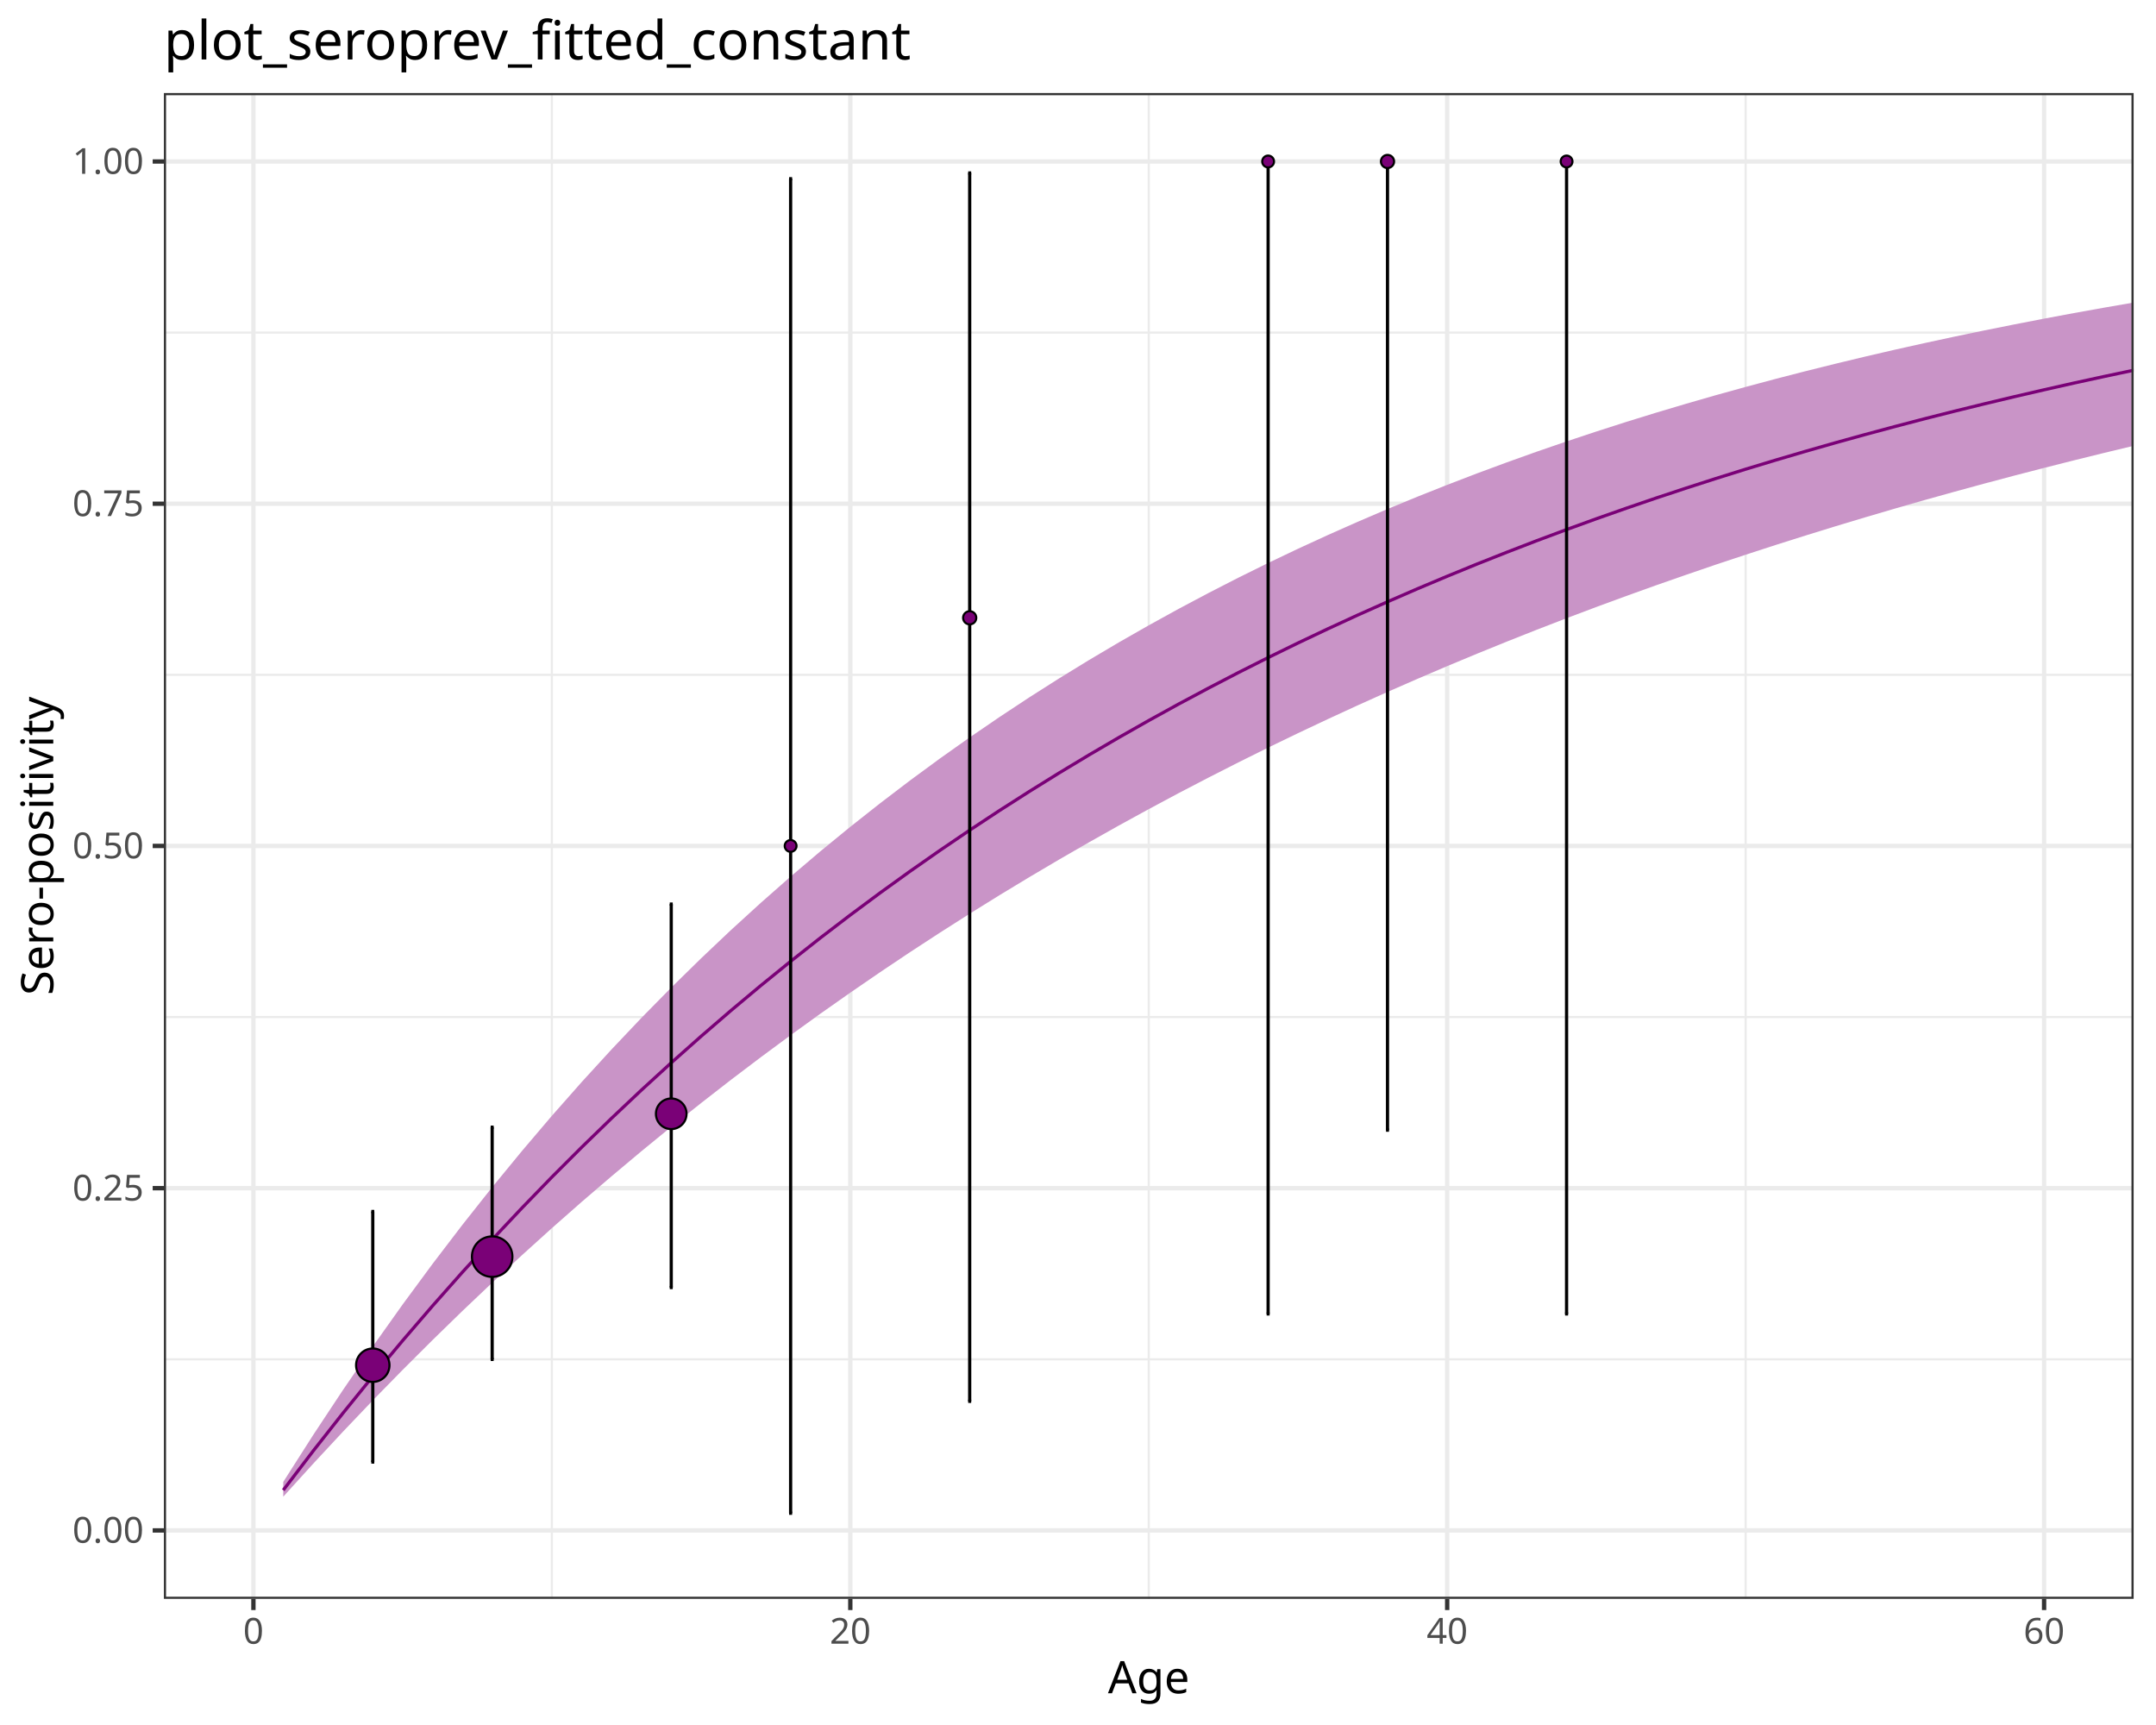
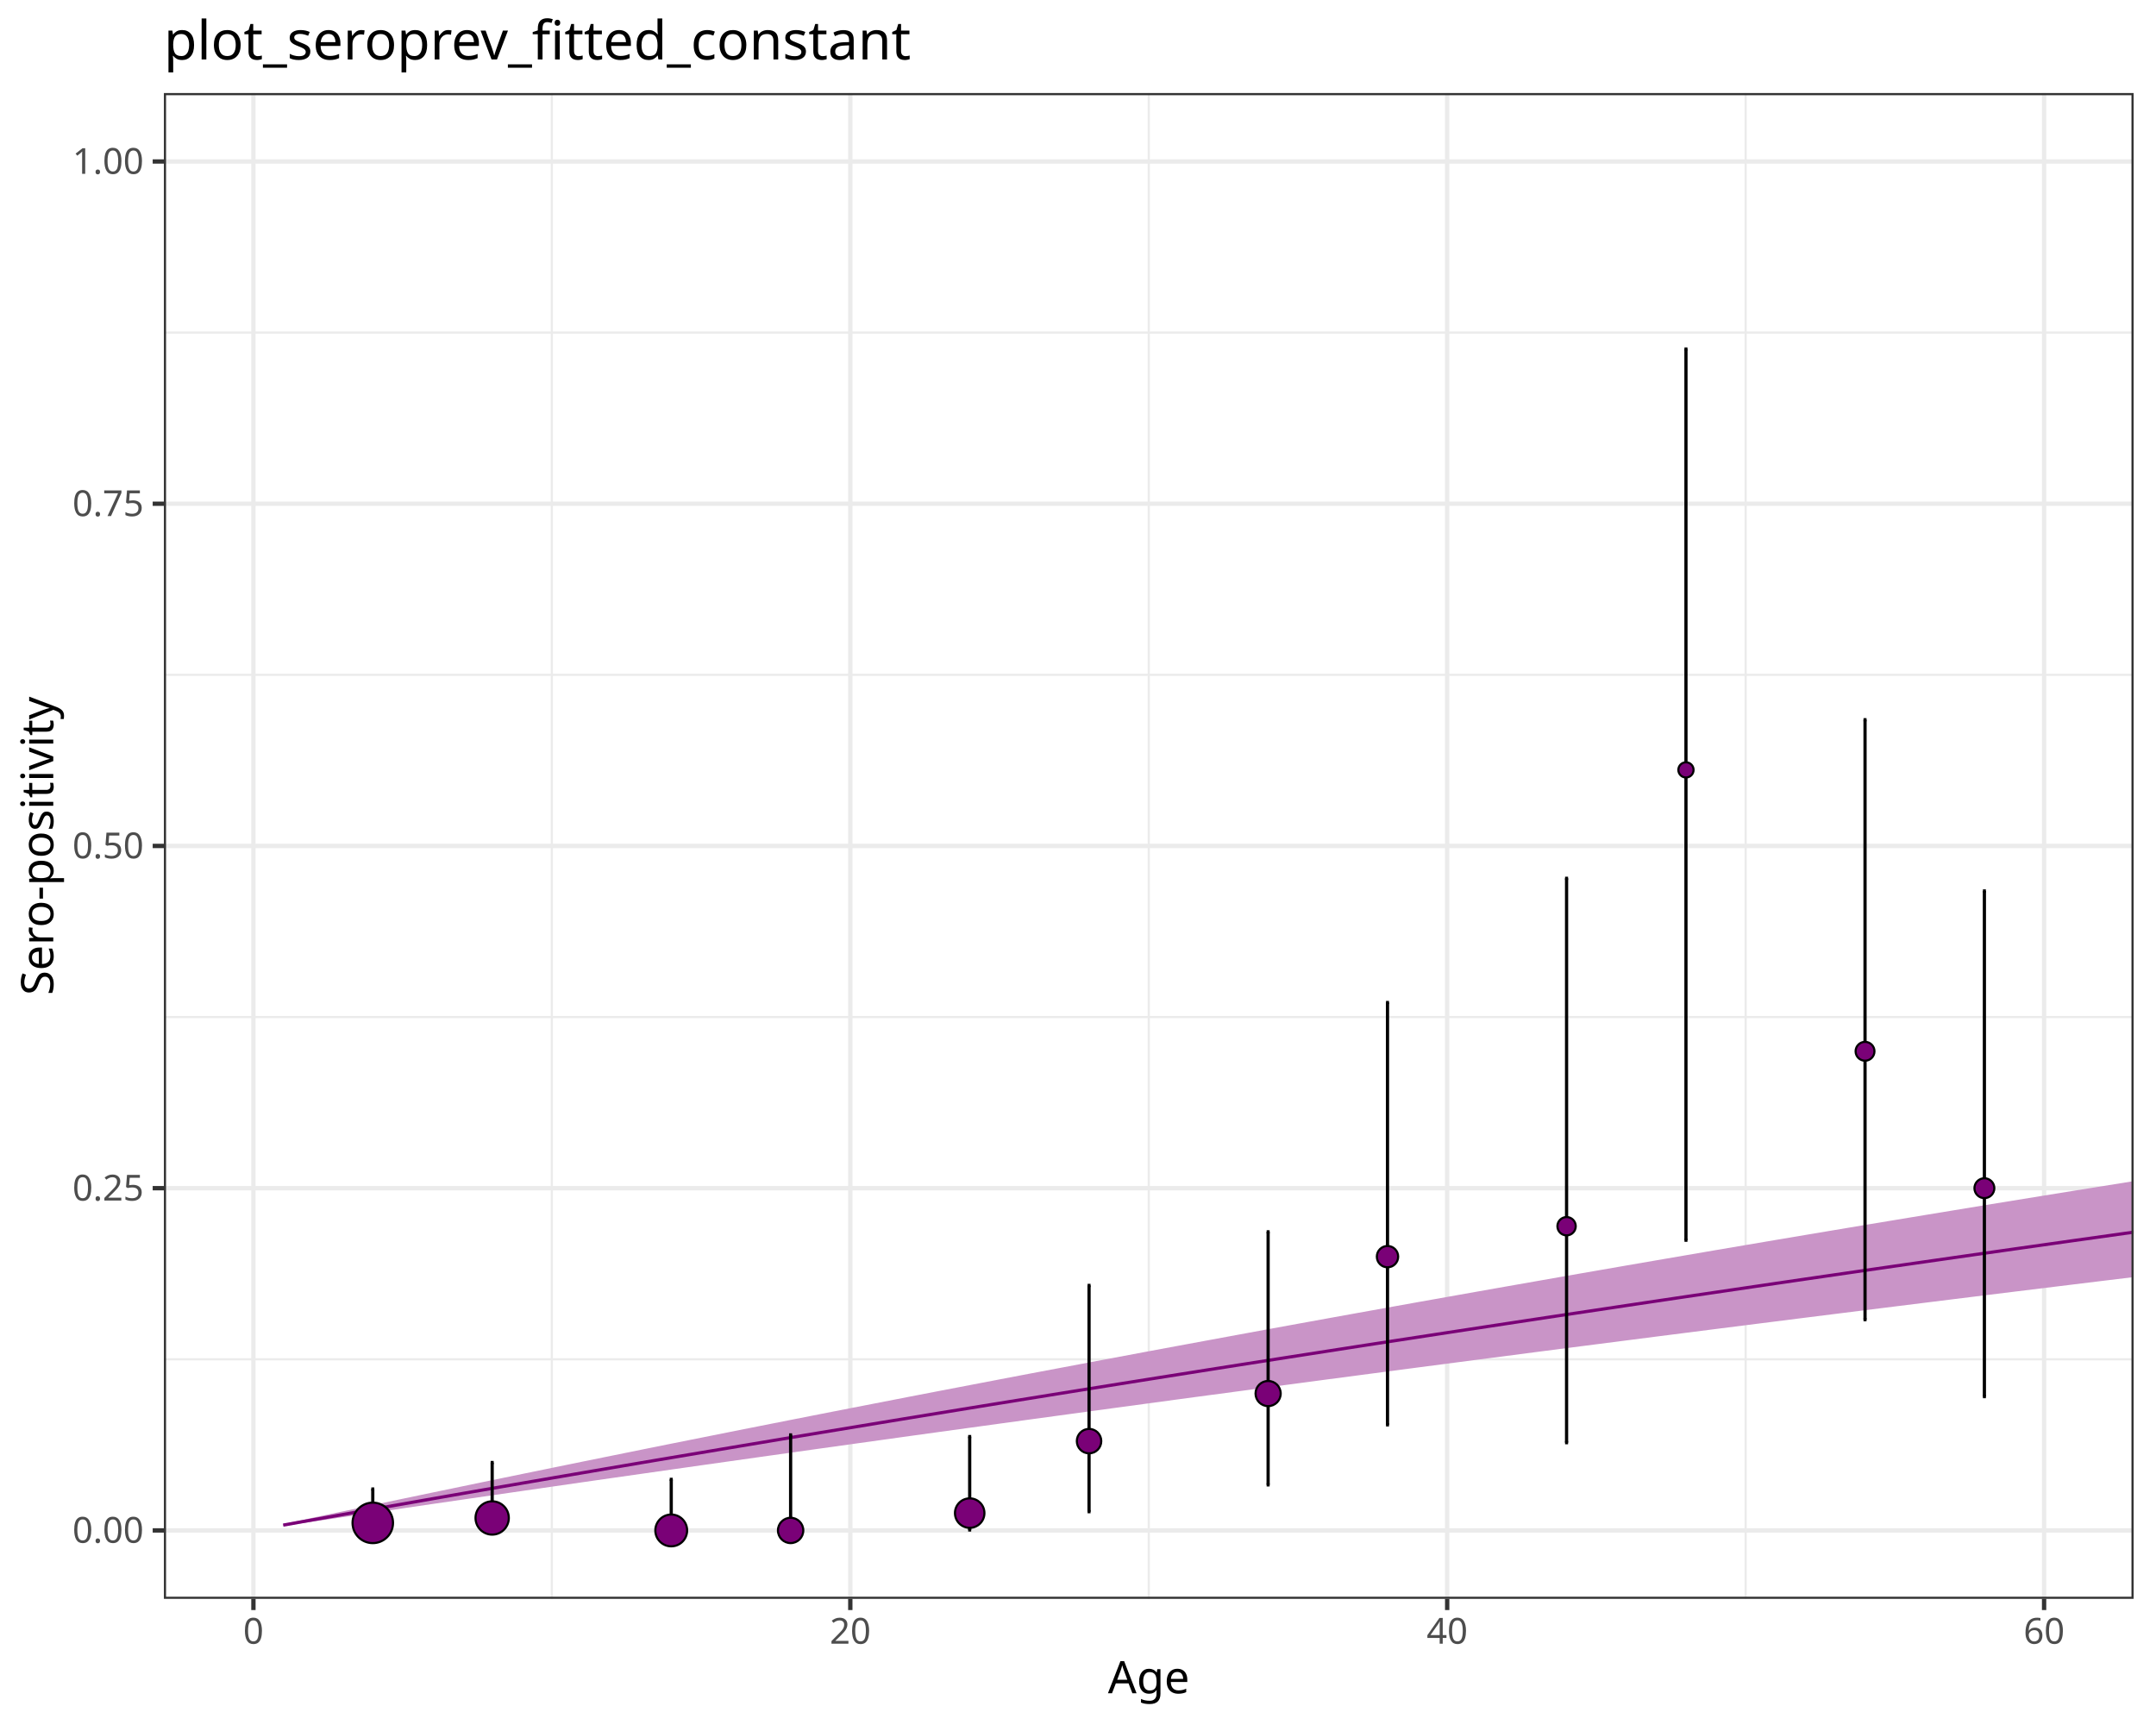
<svg xmlns="http://www.w3.org/2000/svg" class="svglite" data-engine-version="2.0" width="720.00pt" height="576.00pt" viewBox="0 0 720.00 576.00">
  <defs>
    <style type="text/css">
    .svglite line, .svglite polyline, .svglite polygon, .svglite path, .svglite rect, .svglite circle {
      fill: none;
      stroke: #000000;
      stroke-linecap: round;
      stroke-linejoin: round;
      stroke-miterlimit: 10.00;
    }
  </style>
  </defs>
  <rect width="100%" height="100%" style="stroke: none; fill: #FFFFFF;" />
  <defs>
    <clipPath id="cpMC4wMHw3MjAuMDB8MC4wMHw1NzYuMDA=">
      <rect x="0.00" y="0.00" width="720.00" height="576.00" />
    </clipPath>
  </defs>
  <g clip-path="url(#cpMC4wMHw3MjAuMDB8MC4wMHw1NzYuMDA=)">
    <rect x="0.00" y="0.00" width="720.00" height="576.00" style="stroke-width: 1.45; stroke: #FFFFFF; fill: #FFFFFF;" />
  </g>
  <defs>
    <clipPath id="cpNTQuNzN8NzEyLjUzfDMxLjA3fDUzMy44OA==">
      <rect x="54.73" y="31.07" width="657.80" height="502.81" />
    </clipPath>
  </defs>
  <g clip-path="url(#cpNTQuNzN8NzEyLjUzfDMxLjA3fDUzMy44OA==)">
    <rect x="54.73" y="31.07" width="657.80" height="502.81" style="stroke-width: 1.45; stroke: none; fill: #FFFFFF;" />
    <polyline points="54.73,453.89 712.53,453.89 " style="stroke-width: 0.73; stroke: #EBEBEB; stroke-linecap: butt;" />
    <polyline points="54.73,339.61 712.53,339.61 " style="stroke-width: 0.73; stroke: #EBEBEB; stroke-linecap: butt;" />
    <polyline points="54.73,225.34 712.53,225.34 " style="stroke-width: 0.73; stroke: #EBEBEB; stroke-linecap: butt;" />
    <polyline points="54.73,111.06 712.53,111.06 " style="stroke-width: 0.73; stroke: #EBEBEB; stroke-linecap: butt;" />
    <polyline points="184.29,533.88 184.29,31.07 " style="stroke-width: 0.73; stroke: #EBEBEB; stroke-linecap: butt;" />
    <polyline points="383.63,533.88 383.63,31.07 " style="stroke-width: 0.73; stroke: #EBEBEB; stroke-linecap: butt;" />
    <polyline points="582.96,533.88 582.96,31.07 " style="stroke-width: 0.73; stroke: #EBEBEB; stroke-linecap: butt;" />
    <polyline points="54.73,511.03 712.53,511.03 " style="stroke-width: 1.45; stroke: #EBEBEB; stroke-linecap: butt;" />
    <polyline points="54.73,396.75 712.53,396.75 " style="stroke-width: 1.45; stroke: #EBEBEB; stroke-linecap: butt;" />
    <polyline points="54.73,282.47 712.53,282.47 " style="stroke-width: 1.45; stroke: #EBEBEB; stroke-linecap: butt;" />
    <polyline points="54.73,168.20 712.53,168.20 " style="stroke-width: 1.45; stroke: #EBEBEB; stroke-linecap: butt;" />
    <polyline points="54.73,53.92 712.53,53.92 " style="stroke-width: 1.45; stroke: #EBEBEB; stroke-linecap: butt;" />
    <polyline points="84.63,533.88 84.63,31.07 " style="stroke-width: 1.45; stroke: #EBEBEB; stroke-linecap: butt;" />
    <polyline points="283.96,533.88 283.96,31.07 " style="stroke-width: 1.45; stroke: #EBEBEB; stroke-linecap: butt;" />
    <polyline points="483.29,533.88 483.29,31.07 " style="stroke-width: 1.45; stroke: #EBEBEB; stroke-linecap: butt;" />
    <polyline points="682.63,533.88 682.63,31.07 " style="stroke-width: 1.45; stroke: #EBEBEB; stroke-linecap: butt;" />
-     <polygon points="94.59,494.83 104.56,479.21 114.53,464.14 124.49,449.60 134.46,435.58 144.43,422.06 154.39,409.02 164.36,396.43 174.33,384.30 184.29,372.59 194.26,361.30 204.23,350.41 214.19,339.90 224.16,329.77 234.13,320.00 244.09,310.57 254.06,301.48 264.03,292.70 273.99,284.24 283.96,276.08 293.93,268.21 303.89,260.62 313.86,253.29 323.83,246.23 333.79,239.42 343.76,232.84 353.73,226.50 363.69,220.39 373.66,214.49 383.63,208.80 393.59,203.31 403.56,198.02 413.53,192.91 423.49,187.99 433.46,183.24 443.43,178.66 453.39,174.24 463.36,169.97 473.33,165.86 483.29,161.90 493.26,158.07 503.23,154.38 513.19,150.82 523.16,147.39 533.13,144.08 543.09,140.88 553.06,137.80 563.03,134.83 572.99,131.96 582.96,129.20 592.93,126.53 602.89,123.96 612.86,121.48 622.83,119.08 632.79,116.77 642.76,114.55 652.73,112.40 662.69,110.33 672.66,108.33 682.63,106.40 692.59,104.54 702.56,102.75 712.53,101.02 722.49,99.35 732.46,97.74 742.43,96.19 752.39,94.69 762.36,93.24 772.33,91.85 782.29,90.51 792.26,89.21 802.23,87.96 812.19,86.75 822.16,85.59 832.13,84.47 842.09,83.39 852.06,82.34 862.03,81.34 872.00,80.36 881.96,79.43 881.96,116.04 872.00,117.61 862.03,119.22 852.06,120.87 842.09,122.56 832.13,124.30 822.16,126.07 812.19,127.90 802.23,129.77 792.26,131.68 782.29,133.65 772.33,135.66 762.36,137.73 752.39,139.84 742.43,142.01 732.46,144.24 722.49,146.52 712.53,148.86 702.56,151.26 692.59,153.72 682.63,156.24 672.66,158.82 662.69,161.47 652.73,164.19 642.76,166.97 632.79,169.83 622.83,172.76 612.86,175.76 602.89,178.84 592.93,181.99 582.96,185.23 572.99,188.54 563.03,191.95 553.06,195.43 543.09,199.01 533.13,202.67 523.16,206.43 513.19,210.28 503.23,214.23 493.26,218.28 483.29,222.43 473.33,226.69 463.36,231.05 453.39,235.53 443.43,240.12 433.46,244.82 423.49,249.64 413.53,254.59 403.56,259.66 393.59,264.85 383.63,270.18 373.66,275.64 363.69,281.25 353.73,286.99 343.76,292.88 333.79,298.91 323.83,305.10 313.86,311.45 303.89,317.95 293.93,324.62 283.96,331.46 273.99,338.47 264.03,345.66 254.06,353.03 244.09,360.58 234.13,368.33 224.16,376.27 214.19,384.42 204.23,392.77 194.26,401.32 184.29,410.10 174.33,419.10 164.36,428.32 154.39,437.78 144.43,447.48 134.46,457.42 124.49,467.61 114.53,478.06 104.56,488.78 94.59,499.76 " style="stroke-width: 0.00; stroke: none; stroke-linecap: butt; fill: #C994C7;" />
-     <polyline points="94.59,494.83 104.56,479.21 114.53,464.14 124.49,449.60 134.46,435.58 144.43,422.06 154.39,409.02 164.36,396.43 174.33,384.30 184.29,372.59 194.26,361.30 204.23,350.41 214.19,339.90 224.16,329.77 234.13,320.00 244.09,310.57 254.06,301.48 264.03,292.70 273.99,284.24 283.96,276.08 293.93,268.21 303.89,260.62 313.86,253.29 323.83,246.23 333.79,239.42 343.76,232.84 353.73,226.50 363.69,220.39 373.66,214.49 383.63,208.80 393.59,203.31 403.56,198.02 413.53,192.91 423.49,187.99 433.46,183.24 443.43,178.66 453.39,174.24 463.36,169.97 473.33,165.86 483.29,161.90 493.26,158.07 503.23,154.38 513.19,150.82 523.16,147.39 533.13,144.08 543.09,140.88 553.06,137.80 563.03,134.83 572.99,131.96 582.96,129.20 592.93,126.53 602.89,123.96 612.86,121.48 622.83,119.08 632.79,116.77 642.76,114.55 652.73,112.40 662.69,110.33 672.66,108.33 682.63,106.40 692.59,104.54 702.56,102.75 712.53,101.02 722.49,99.35 732.46,97.74 742.43,96.19 752.39,94.69 762.36,93.24 772.33,91.85 782.29,90.51 792.26,89.21 802.23,87.96 812.19,86.75 822.16,85.59 832.13,84.47 842.09,83.39 852.06,82.34 862.03,81.34 872.00,80.36 881.96,79.43 " style="stroke-width: 1.07; stroke: none; stroke-linecap: butt;" />
-     <polyline points="881.96,116.04 872.00,117.61 862.03,119.22 852.06,120.87 842.09,122.56 832.13,124.30 822.16,126.07 812.19,127.90 802.23,129.77 792.26,131.68 782.29,133.65 772.33,135.66 762.36,137.73 752.39,139.84 742.43,142.01 732.46,144.24 722.49,146.52 712.53,148.86 702.56,151.26 692.59,153.72 682.63,156.24 672.66,158.82 662.69,161.47 652.73,164.19 642.76,166.97 632.79,169.83 622.83,172.76 612.86,175.76 602.89,178.84 592.93,181.99 582.96,185.23 572.99,188.54 563.03,191.95 553.06,195.43 543.09,199.01 533.13,202.67 523.16,206.43 513.19,210.28 503.23,214.23 493.26,218.28 483.29,222.43 473.33,226.69 463.36,231.05 453.39,235.53 443.43,240.12 433.46,244.82 423.49,249.64 413.53,254.59 403.56,259.66 393.59,264.85 383.63,270.18 373.66,275.64 363.69,281.25 353.73,286.99 343.76,292.88 333.79,298.91 323.83,305.10 313.86,311.45 303.89,317.95 293.93,324.62 283.96,331.46 273.99,338.47 264.03,345.66 254.06,353.03 244.09,360.58 234.13,368.33 224.16,376.27 214.19,384.42 204.23,392.77 194.26,401.32 184.29,410.10 174.33,419.10 164.36,428.32 154.39,437.78 144.43,447.48 134.46,457.42 124.49,467.61 114.53,478.06 104.56,488.78 94.59,499.76 " style="stroke-width: 1.07; stroke: none; stroke-linecap: butt;" />
-     <polyline points="94.59,497.58 104.56,484.53 114.53,471.87 124.49,459.58 134.46,447.65 144.43,436.07 154.39,424.83 164.36,413.92 174.33,403.33 184.29,393.05 194.26,383.08 204.23,373.40 214.19,364.00 224.16,354.88 234.13,346.03 244.09,337.44 254.06,329.10 264.03,321.01 273.99,313.15 283.96,305.53 293.93,298.13 303.89,290.95 313.86,283.98 323.83,277.21 333.79,270.64 343.76,264.27 353.73,258.08 363.69,252.08 373.66,246.25 383.63,240.59 393.59,235.10 403.56,229.78 413.53,224.60 423.49,219.58 433.46,214.71 443.43,209.98 453.39,205.39 463.36,200.94 473.33,196.61 483.29,192.42 493.26,188.34 503.23,184.39 513.19,180.55 523.16,176.83 533.13,173.21 543.09,169.71 553.06,166.30 563.03,163.00 572.99,159.79 582.96,156.67 592.93,153.65 602.89,150.72 612.86,147.87 622.83,145.11 632.79,142.43 642.76,139.82 652.73,137.30 662.69,134.85 672.66,132.47 682.63,130.16 692.59,127.91 702.56,125.74 712.53,123.63 722.49,121.58 732.46,119.59 742.43,117.65 752.39,115.78 762.36,113.96 772.33,112.20 782.29,110.48 792.26,108.82 802.23,107.20 812.19,105.64 822.16,104.12 832.13,102.64 842.09,101.21 852.06,99.82 862.03,98.47 872.00,97.16 881.96,95.88 " style="stroke-width: 1.07; stroke: #7A0177; stroke-linecap: butt;" />
-     <polyline points="124.00,404.53 124.99,404.53 " style="stroke-width: 1.07; stroke-linecap: butt;" />
-     <polyline points="124.49,404.53 124.49,488.20 " style="stroke-width: 1.07; stroke-linecap: butt;" />
-     <polyline points="124.00,488.20 124.99,488.20 " style="stroke-width: 1.07; stroke-linecap: butt;" />
-     <polyline points="163.86,376.38 164.86,376.38 " style="stroke-width: 1.07; stroke-linecap: butt;" />
-     <polyline points="164.36,376.38 164.36,453.92 " style="stroke-width: 1.07; stroke-linecap: butt;" />
-     <polyline points="163.86,453.92 164.86,453.92 " style="stroke-width: 1.07; stroke-linecap: butt;" />
-     <polyline points="223.66,301.88 224.66,301.88 " style="stroke-width: 1.07; stroke-linecap: butt;" />
-     <polyline points="224.16,301.88 224.16,429.92 " style="stroke-width: 1.07; stroke-linecap: butt;" />
-     <polyline points="223.66,429.92 224.66,429.92 " style="stroke-width: 1.07; stroke-linecap: butt;" />
-     <polyline points="263.53,59.67 264.53,59.67 " style="stroke-width: 1.07; stroke-linecap: butt;" />
-     <polyline points="264.03,59.67 264.03,505.28 " style="stroke-width: 1.07; stroke-linecap: butt;" />
-     <polyline points="263.53,505.28 264.53,505.28 " style="stroke-width: 1.07; stroke-linecap: butt;" />
-     <polyline points="323.33,57.76 324.33,57.76 " style="stroke-width: 1.07; stroke-linecap: butt;" />
-     <polyline points="323.83,57.76 323.83,467.92 " style="stroke-width: 1.07; stroke-linecap: butt;" />
-     <polyline points="323.33,467.92 324.33,467.92 " style="stroke-width: 1.07; stroke-linecap: butt;" />
-     <polyline points="423.00,53.92 423.99,53.92 " style="stroke-width: 1.07; stroke-linecap: butt;" />
-     <polyline points="423.49,53.92 423.49,438.75 " style="stroke-width: 1.07; stroke-linecap: butt;" />
-     <polyline points="423.00,438.75 423.99,438.75 " style="stroke-width: 1.07; stroke-linecap: butt;" />
-     <polyline points="462.86,53.92 463.86,53.92 " style="stroke-width: 1.07; stroke-linecap: butt;" />
-     <polyline points="463.36,53.92 463.36,377.37 " style="stroke-width: 1.07; stroke-linecap: butt;" />
-     <polyline points="462.86,377.37 463.86,377.37 " style="stroke-width: 1.07; stroke-linecap: butt;" />
-     <polyline points="522.66,53.92 523.66,53.92 " style="stroke-width: 1.07; stroke-linecap: butt;" />
-     <polyline points="523.16,53.92 523.16,438.75 " style="stroke-width: 1.07; stroke-linecap: butt;" />
-     <polyline points="522.66,438.75 523.66,438.75 " style="stroke-width: 1.07; stroke-linecap: butt;" />
-     <polyline points="722.00,53.92 722.99,53.92 " style="stroke-width: 1.07; stroke-linecap: butt;" />
-     <polyline points="722.49,53.92 722.49,499.60 " style="stroke-width: 1.07; stroke-linecap: butt;" />
-     <polyline points="722.00,499.60 722.99,499.60 " style="stroke-width: 1.07; stroke-linecap: butt;" />
-     <circle cx="124.49" cy="455.86" r="5.58" style="stroke-width: 0.71; fill: #7A0177;" />
-     <circle cx="164.36" cy="419.61" r="6.76" style="stroke-width: 0.71; fill: #7A0177;" />
-     <circle cx="224.16" cy="371.91" r="5.11" style="stroke-width: 0.71; fill: #7A0177;" />
-     <circle cx="264.03" cy="282.47" r="1.97" style="stroke-width: 0.71; fill: #7A0177;" />
-     <circle cx="323.83" cy="206.29" r="2.20" style="stroke-width: 0.71; fill: #7A0177;" />
-     <circle cx="423.49" cy="53.92" r="1.97" style="stroke-width: 0.71; fill: #7A0177;" />
-     <circle cx="463.36" cy="53.92" r="2.20" style="stroke-width: 0.71; fill: #7A0177;" />
-     <circle cx="523.16" cy="53.92" r="1.97" style="stroke-width: 0.71; fill: #7A0177;" />
-     <circle cx="722.49" cy="53.92" r="1.42" style="stroke-width: 0.71; fill: #7A0177;" />
+     <polygon points="94.59,508.89 104.56,506.77 114.53,504.66 124.49,502.56 134.46,500.46 144.43,498.38 154.39,496.31 164.36,494.24 174.33,492.19 184.29,490.15 194.26,488.11 204.23,486.09 214.19,484.07 224.16,482.06 234.13,480.07 244.09,478.08 254.06,476.10 264.03,474.13 273.99,472.17 283.96,470.22 293.93,468.28 303.89,466.34 313.86,464.42 323.83,462.51 333.79,460.60 343.76,458.70 353.73,456.82 363.69,454.94 373.66,453.07 383.63,451.20 393.59,449.35 403.56,447.51 413.53,445.67 423.49,443.84 433.46,442.02 443.43,440.21 453.39,438.41 463.36,436.62 473.33,434.83 483.29,433.06 493.26,431.29 503.23,429.53 513.19,427.78 523.16,426.03 533.13,424.30 543.09,422.57 553.06,420.85 563.03,419.14 572.99,417.43 582.96,415.74 592.93,414.05 602.89,412.37 612.86,410.70 622.83,409.03 632.79,407.38 642.76,405.73 652.73,404.09 662.69,402.45 672.66,400.83 682.63,399.21 692.59,397.60 702.56,396.00 712.53,394.40 722.49,392.81 732.46,391.23 742.43,389.66 752.39,388.09 762.36,386.53 772.33,384.98 782.29,383.44 792.26,381.90 802.23,380.37 812.19,378.85 822.16,377.33 832.13,375.82 842.09,374.32 852.06,372.83 862.03,371.34 872.00,369.86 881.96,368.39 881.96,406.43 872.00,407.58 862.03,408.73 852.06,409.88 842.09,411.04 832.13,412.20 822.16,413.37 812.19,414.54 802.23,415.71 792.26,416.89 782.29,418.07 772.33,419.25 762.36,420.44 752.39,421.63 742.43,422.83 732.46,424.03 722.49,425.23 712.53,426.44 702.56,427.65 692.59,428.87 682.63,430.09 672.66,431.31 662.69,432.54 652.73,433.77 642.76,435.01 632.79,436.25 622.83,437.49 612.86,438.74 602.89,439.99 592.93,441.25 582.96,442.51 572.99,443.77 563.03,445.04 553.06,446.31 543.09,447.59 533.13,448.87 523.16,450.15 513.19,451.44 503.23,452.74 493.26,454.03 483.29,455.34 473.33,456.64 463.36,457.95 453.39,459.27 443.43,460.58 433.46,461.91 423.49,463.23 413.53,464.57 403.56,465.90 393.59,467.24 383.63,468.59 373.66,469.94 363.69,471.29 353.73,472.65 343.76,474.01 333.79,475.38 323.83,476.75 313.86,478.12 303.89,479.50 293.93,480.89 283.96,482.28 273.99,483.67 264.03,485.07 254.06,486.47 244.09,487.88 234.13,489.29 224.16,490.71 214.19,492.13 204.23,493.55 194.26,494.98 184.29,496.42 174.33,497.86 164.36,499.30 154.39,500.75 144.43,502.20 134.46,503.66 124.49,505.13 114.53,506.59 104.56,508.07 94.59,509.54 " style="stroke-width: 0.00; stroke: none; stroke-linecap: butt; fill: #C994C7;" />
+     <polyline points="94.59,508.89 104.56,506.77 114.53,504.66 124.49,502.56 134.46,500.46 144.43,498.38 154.39,496.31 164.36,494.24 174.33,492.19 184.29,490.15 194.26,488.11 204.23,486.09 214.19,484.07 224.16,482.06 234.13,480.07 244.09,478.08 254.06,476.10 264.03,474.13 273.99,472.17 283.96,470.22 293.93,468.28 303.89,466.34 313.86,464.42 323.83,462.51 333.79,460.60 343.76,458.70 353.73,456.82 363.69,454.94 373.66,453.07 383.63,451.20 393.59,449.35 403.56,447.51 413.53,445.67 423.49,443.84 433.46,442.02 443.43,440.21 453.39,438.41 463.36,436.62 473.33,434.83 483.29,433.06 493.26,431.29 503.23,429.53 513.19,427.78 523.16,426.03 533.13,424.30 543.09,422.57 553.06,420.85 563.03,419.14 572.99,417.43 582.96,415.74 592.93,414.05 602.89,412.37 612.86,410.70 622.83,409.03 632.79,407.38 642.76,405.73 652.73,404.09 662.69,402.45 672.66,400.83 682.63,399.21 692.59,397.60 702.56,396.00 712.53,394.40 722.49,392.81 732.46,391.23 742.43,389.66 752.39,388.09 762.36,386.53 772.33,384.98 782.29,383.44 792.26,381.90 802.23,380.37 812.19,378.85 822.16,377.33 832.13,375.82 842.09,374.32 852.06,372.83 862.03,371.34 872.00,369.86 881.96,368.39 " style="stroke-width: 1.07; stroke: none; stroke-linecap: butt;" />
+     <polyline points="881.96,406.43 872.00,407.58 862.03,408.73 852.06,409.88 842.09,411.04 832.13,412.20 822.16,413.37 812.19,414.54 802.23,415.71 792.26,416.89 782.29,418.07 772.33,419.25 762.36,420.44 752.39,421.63 742.43,422.83 732.46,424.03 722.49,425.23 712.53,426.44 702.56,427.65 692.59,428.87 682.63,430.09 672.66,431.31 662.69,432.54 652.73,433.77 642.76,435.01 632.79,436.25 622.83,437.49 612.86,438.74 602.89,439.99 592.93,441.25 582.96,442.51 572.99,443.77 563.03,445.04 553.06,446.31 543.09,447.59 533.13,448.87 523.16,450.15 513.19,451.44 503.23,452.74 493.26,454.03 483.29,455.34 473.33,456.64 463.36,457.95 453.39,459.27 443.43,460.58 433.46,461.91 423.49,463.23 413.53,464.57 403.56,465.90 393.59,467.24 383.63,468.59 373.66,469.94 363.69,471.29 353.73,472.65 343.76,474.01 333.79,475.38 323.83,476.75 313.86,478.12 303.89,479.50 293.93,480.89 283.96,482.28 273.99,483.67 264.03,485.07 254.06,486.47 244.09,487.88 234.13,489.29 224.16,490.71 214.19,492.13 204.23,493.55 194.26,494.98 184.29,496.42 174.33,497.86 164.36,499.30 154.39,500.75 144.43,502.20 134.46,503.66 124.49,505.13 114.53,506.59 104.56,508.07 94.59,509.54 " style="stroke-width: 1.07; stroke: none; stroke-linecap: butt;" />
+     <polyline points="94.59,509.25 104.56,507.47 114.53,505.71 124.49,503.95 134.46,502.20 144.43,500.45 154.39,498.71 164.36,496.98 174.33,495.26 184.29,493.54 194.26,491.83 204.23,490.12 214.19,488.42 224.16,486.73 234.13,485.05 244.09,483.37 254.06,481.70 264.03,480.03 273.99,478.37 283.96,476.72 293.93,475.07 303.89,473.43 313.86,471.80 323.83,470.17 333.79,468.55 343.76,466.94 353.73,465.33 363.69,463.73 373.66,462.13 383.63,460.54 393.59,458.96 403.56,457.38 413.53,455.81 423.49,454.25 433.46,452.69 443.43,451.14 453.39,449.59 463.36,448.05 473.33,446.52 483.29,444.99 493.26,443.47 503.23,441.95 513.19,440.44 523.16,438.93 533.13,437.44 543.09,435.94 553.06,434.45 563.03,432.97 572.99,431.50 582.96,430.03 592.93,428.56 602.89,427.10 612.86,425.65 622.83,424.20 632.79,422.76 642.76,421.33 652.73,419.90 662.69,418.47 672.66,417.05 682.63,415.64 692.59,414.23 702.56,412.83 712.53,411.43 722.49,410.04 732.46,408.65 742.43,407.27 752.39,405.90 762.36,404.53 772.33,403.16 782.29,401.80 792.26,400.45 802.23,399.10 812.19,397.75 822.16,396.41 832.13,395.08 842.09,393.75 852.06,392.43 862.03,391.11 872.00,389.80 881.96,388.49 " style="stroke-width: 1.07; stroke: #7A0177; stroke-linecap: butt;" />
+     <polyline points="124.00,497.21 124.99,497.21 " style="stroke-width: 1.07; stroke-linecap: butt;" />
+     <polyline points="124.49,497.21 124.49,510.96 " style="stroke-width: 1.07; stroke-linecap: butt;" />
+     <polyline points="124.00,510.96 124.99,510.96 " style="stroke-width: 1.07; stroke-linecap: butt;" />
+     <polyline points="163.86,488.35 164.86,488.35 " style="stroke-width: 1.07; stroke-linecap: butt;" />
+     <polyline points="164.36,488.35 164.36,510.92 " style="stroke-width: 1.07; stroke-linecap: butt;" />
+     <polyline points="163.86,510.92 164.86,510.92 " style="stroke-width: 1.07; stroke-linecap: butt;" />
+     <polyline points="223.66,493.97 224.66,493.97 " style="stroke-width: 1.07; stroke-linecap: butt;" />
+     <polyline points="224.16,493.97 224.16,511.03 " style="stroke-width: 1.07; stroke-linecap: butt;" />
+     <polyline points="223.66,511.03 224.66,511.03 " style="stroke-width: 1.07; stroke-linecap: butt;" />
+     <polyline points="263.53,479.13 264.53,479.13 " style="stroke-width: 1.07; stroke-linecap: butt;" />
+     <polyline points="264.03,479.13 264.03,511.03 " style="stroke-width: 1.07; stroke-linecap: butt;" />
+     <polyline points="263.53,511.03 264.53,511.03 " style="stroke-width: 1.07; stroke-linecap: butt;" />
+     <polyline points="323.33,479.70 324.33,479.70 " style="stroke-width: 1.07; stroke-linecap: butt;" />
+     <polyline points="323.83,479.70 323.83,510.88 " style="stroke-width: 1.07; stroke-linecap: butt;" />
+     <polyline points="323.33,510.88 324.33,510.88 " style="stroke-width: 1.07; stroke-linecap: butt;" />
+     <polyline points="363.20,429.22 364.19,429.22 " style="stroke-width: 1.07; stroke-linecap: butt;" />
+     <polyline points="363.69,429.22 363.69,504.78 " style="stroke-width: 1.07; stroke-linecap: butt;" />
+     <polyline points="363.20,504.78 364.19,504.78 " style="stroke-width: 1.07; stroke-linecap: butt;" />
+     <polyline points="423.00,411.32 423.99,411.32 " style="stroke-width: 1.07; stroke-linecap: butt;" />
+     <polyline points="423.49,411.32 423.49,495.82 " style="stroke-width: 1.07; stroke-linecap: butt;" />
+     <polyline points="423.00,495.82 423.99,495.82 " style="stroke-width: 1.07; stroke-linecap: butt;" />
+     <polyline points="462.86,334.74 463.86,334.74 " style="stroke-width: 1.07; stroke-linecap: butt;" />
+     <polyline points="463.36,334.74 463.36,475.77 " style="stroke-width: 1.07; stroke-linecap: butt;" />
+     <polyline points="462.86,475.77 463.86,475.77 " style="stroke-width: 1.07; stroke-linecap: butt;" />
+     <polyline points="522.66,293.27 523.66,293.27 " style="stroke-width: 1.07; stroke-linecap: butt;" />
+     <polyline points="523.16,293.27 523.16,481.73 " style="stroke-width: 1.07; stroke-linecap: butt;" />
+     <polyline points="522.66,481.73 523.66,481.73 " style="stroke-width: 1.07; stroke-linecap: butt;" />
+     <polyline points="562.53,116.54 563.53,116.54 " style="stroke-width: 1.07; stroke-linecap: butt;" />
+     <polyline points="563.03,116.54 563.03,414.12 " style="stroke-width: 1.07; stroke-linecap: butt;" />
+     <polyline points="562.53,414.12 563.53,414.12 " style="stroke-width: 1.07; stroke-linecap: butt;" />
+     <polyline points="622.33,240.33 623.33,240.33 " style="stroke-width: 1.07; stroke-linecap: butt;" />
+     <polyline points="622.83,240.33 622.83,440.67 " style="stroke-width: 1.07; stroke-linecap: butt;" />
+     <polyline points="622.33,440.67 623.33,440.67 " style="stroke-width: 1.07; stroke-linecap: butt;" />
+     <polyline points="662.20,297.51 663.19,297.51 " style="stroke-width: 1.07; stroke-linecap: butt;" />
+     <polyline points="662.69,297.51 662.69,466.35 " style="stroke-width: 1.07; stroke-linecap: butt;" />
+     <polyline points="662.20,466.35 663.19,466.35 " style="stroke-width: 1.07; stroke-linecap: butt;" />
+     <polyline points="722.00,181.05 722.99,181.05 " style="stroke-width: 1.07; stroke-linecap: butt;" />
+     <polyline points="722.49,181.05 722.49,405.97 " style="stroke-width: 1.07; stroke-linecap: butt;" />
+     <polyline points="722.00,405.97 722.99,405.97 " style="stroke-width: 1.07; stroke-linecap: butt;" />
+     <polyline points="761.86,150.35 762.86,150.35 " style="stroke-width: 1.07; stroke-linecap: butt;" />
+     <polyline points="762.36,150.35 762.36,414.60 " style="stroke-width: 1.07; stroke-linecap: butt;" />
+     <polyline points="761.86,414.60 762.86,414.60 " style="stroke-width: 1.07; stroke-linecap: butt;" />
+     <polyline points="821.66,53.92 822.66,53.92 " style="stroke-width: 1.07; stroke-linecap: butt;" />
+     <polyline points="822.16,53.92 822.16,499.60 " style="stroke-width: 1.07; stroke-linecap: butt;" />
+     <polyline points="821.66,499.60 822.66,499.60 " style="stroke-width: 1.07; stroke-linecap: butt;" />
+     <polyline points="861.53,53.92 862.53,53.92 " style="stroke-width: 1.07; stroke-linecap: butt;" />
+     <polyline points="862.03,53.92 862.03,499.60 " style="stroke-width: 1.07; stroke-linecap: butt;" />
+     <polyline points="861.53,499.60 862.53,499.60 " style="stroke-width: 1.07; stroke-linecap: butt;" />
+     <circle cx="124.49" cy="508.51" r="6.76" style="stroke-width: 0.71; fill: #7A0177;" />
+     <circle cx="164.36" cy="506.87" r="5.56" style="stroke-width: 0.71; fill: #7A0177;" />
+     <circle cx="224.16" cy="511.03" r="5.31" style="stroke-width: 0.71; fill: #7A0177;" />
+     <circle cx="264.03" cy="511.03" r="4.23" style="stroke-width: 0.71; fill: #7A0177;" />
+     <circle cx="323.83" cy="505.24" r="4.92" style="stroke-width: 0.71; fill: #7A0177;" />
+     <circle cx="363.69" cy="481.21" r="4.08" style="stroke-width: 0.71; fill: #7A0177;" />
+     <circle cx="423.49" cy="465.32" r="4.20" style="stroke-width: 0.71; fill: #7A0177;" />
+     <circle cx="463.36" cy="419.61" r="3.56" style="stroke-width: 0.71; fill: #7A0177;" />
+     <circle cx="523.16" cy="409.45" r="3.06" style="stroke-width: 0.71; fill: #7A0177;" />
+     <circle cx="563.03" cy="257.08" r="2.54" style="stroke-width: 0.71; fill: #7A0177;" />
+     <circle cx="622.83" cy="351.04" r="3.15" style="stroke-width: 0.71; fill: #7A0177;" />
+     <circle cx="662.69" cy="396.75" r="3.32" style="stroke-width: 0.71; fill: #7A0177;" />
+     <circle cx="722.49" cy="295.92" r="3.01" style="stroke-width: 0.71; fill: #7A0177;" />
+     <circle cx="762.36" cy="282.47" r="2.74" style="stroke-width: 0.71; fill: #7A0177;" />
+     <circle cx="822.16" cy="53.92" r="1.42" style="stroke-width: 0.71; fill: #7A0177;" />
+     <circle cx="862.03" cy="53.92" r="1.42" style="stroke-width: 0.71; fill: #7A0177;" />
    <rect x="54.73" y="31.07" width="657.80" height="502.81" style="stroke-width: 1.45; stroke: #333333;" />
  </g>
  <g clip-path="url(#cpMC4wMHw3MjAuMDB8MC4wMHw1NzYuMDA=)">
    <text x="48.00" y="515.15" text-anchor="end" style="font-size: 12.00px; fill: #4D4D4D; font-family: sans;" textLength="23.36px" lengthAdjust="spacingAndGlyphs">0.00</text>
    <text x="48.00" y="400.88" text-anchor="end" style="font-size: 12.00px; fill: #4D4D4D; font-family: sans;" textLength="23.36px" lengthAdjust="spacingAndGlyphs">0.25</text>
    <text x="48.00" y="286.60" text-anchor="end" style="font-size: 12.00px; fill: #4D4D4D; font-family: sans;" textLength="23.36px" lengthAdjust="spacingAndGlyphs">0.50</text>
    <text x="48.00" y="172.33" text-anchor="end" style="font-size: 12.00px; fill: #4D4D4D; font-family: sans;" textLength="23.36px" lengthAdjust="spacingAndGlyphs">0.75</text>
    <text x="48.00" y="58.05" text-anchor="end" style="font-size: 12.00px; fill: #4D4D4D; font-family: sans;" textLength="23.36px" lengthAdjust="spacingAndGlyphs">1.00</text>
    <polyline points="50.99,511.03 54.73,511.03 " style="stroke-width: 1.45; stroke: #333333; stroke-linecap: butt;" />
    <polyline points="50.99,396.75 54.73,396.75 " style="stroke-width: 1.45; stroke: #333333; stroke-linecap: butt;" />
    <polyline points="50.99,282.47 54.73,282.47 " style="stroke-width: 1.45; stroke: #333333; stroke-linecap: butt;" />
    <polyline points="50.99,168.20 54.73,168.20 " style="stroke-width: 1.45; stroke: #333333; stroke-linecap: butt;" />
    <polyline points="50.99,53.92 54.73,53.92 " style="stroke-width: 1.45; stroke: #333333; stroke-linecap: butt;" />
    <polyline points="84.63,537.62 84.63,533.88 " style="stroke-width: 1.45; stroke: #333333; stroke-linecap: butt;" />
    <polyline points="283.96,537.62 283.96,533.88 " style="stroke-width: 1.45; stroke: #333333; stroke-linecap: butt;" />
    <polyline points="483.29,537.62 483.29,533.88 " style="stroke-width: 1.45; stroke: #333333; stroke-linecap: butt;" />
    <polyline points="682.63,537.62 682.63,533.88 " style="stroke-width: 1.45; stroke: #333333; stroke-linecap: butt;" />
    <text x="84.63" y="548.86" text-anchor="middle" style="font-size: 12.00px; fill: #4D4D4D; font-family: sans;" textLength="6.67px" lengthAdjust="spacingAndGlyphs">0</text>
    <text x="283.96" y="548.86" text-anchor="middle" style="font-size: 12.00px; fill: #4D4D4D; font-family: sans;" textLength="13.35px" lengthAdjust="spacingAndGlyphs">20</text>
    <text x="483.29" y="548.86" text-anchor="middle" style="font-size: 12.00px; fill: #4D4D4D; font-family: sans;" textLength="13.35px" lengthAdjust="spacingAndGlyphs">40</text>
    <text x="682.63" y="548.86" text-anchor="middle" style="font-size: 12.00px; fill: #4D4D4D; font-family: sans;" textLength="13.35px" lengthAdjust="spacingAndGlyphs">60</text>
    <text x="383.63" y="565.41" text-anchor="middle" style="font-size: 15.00px; font-family: sans;" textLength="26.69px" lengthAdjust="spacingAndGlyphs">Age</text>
    <text transform="translate(17.79,282.47) rotate(-90)" text-anchor="middle" style="font-size: 15.00px; font-family: sans;" textLength="94.21px" lengthAdjust="spacingAndGlyphs">Sero-positivity</text>
    <text x="54.73" y="19.86" style="font-size: 18.00px; font-family: sans;" textLength="236.19px" lengthAdjust="spacingAndGlyphs">plot_seroprev_fitted_constant</text>
  </g>
</svg>
